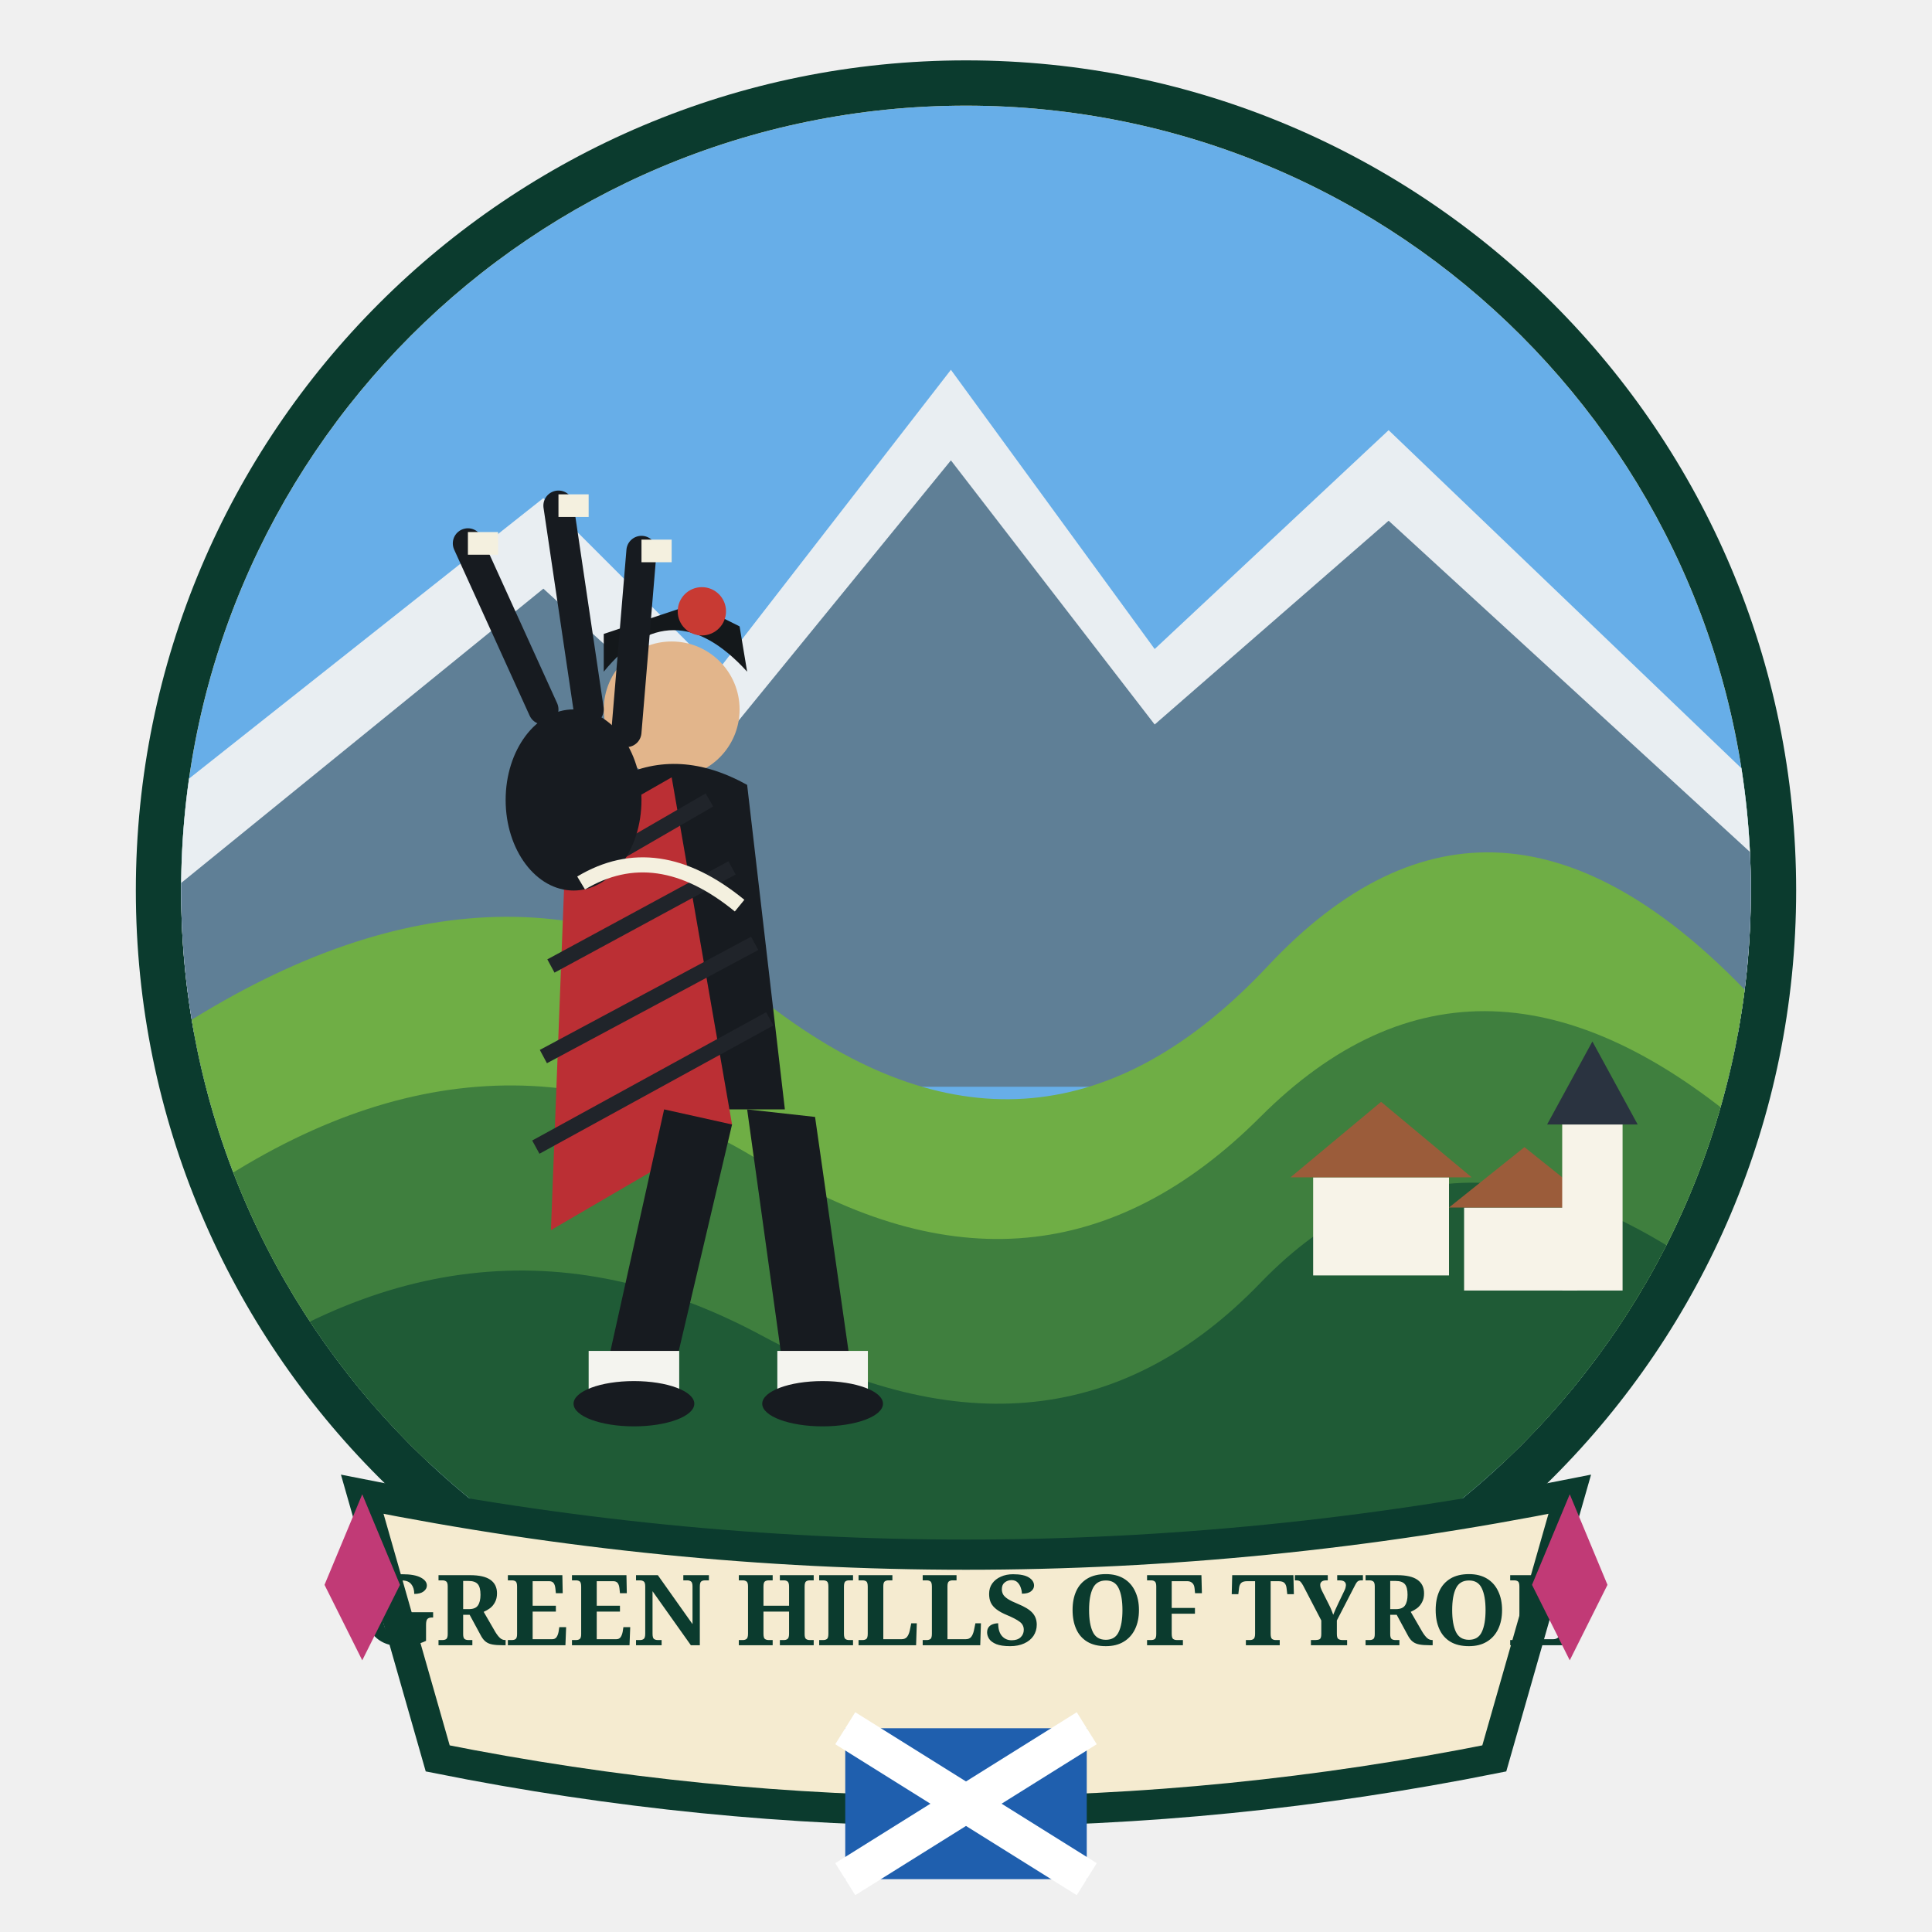
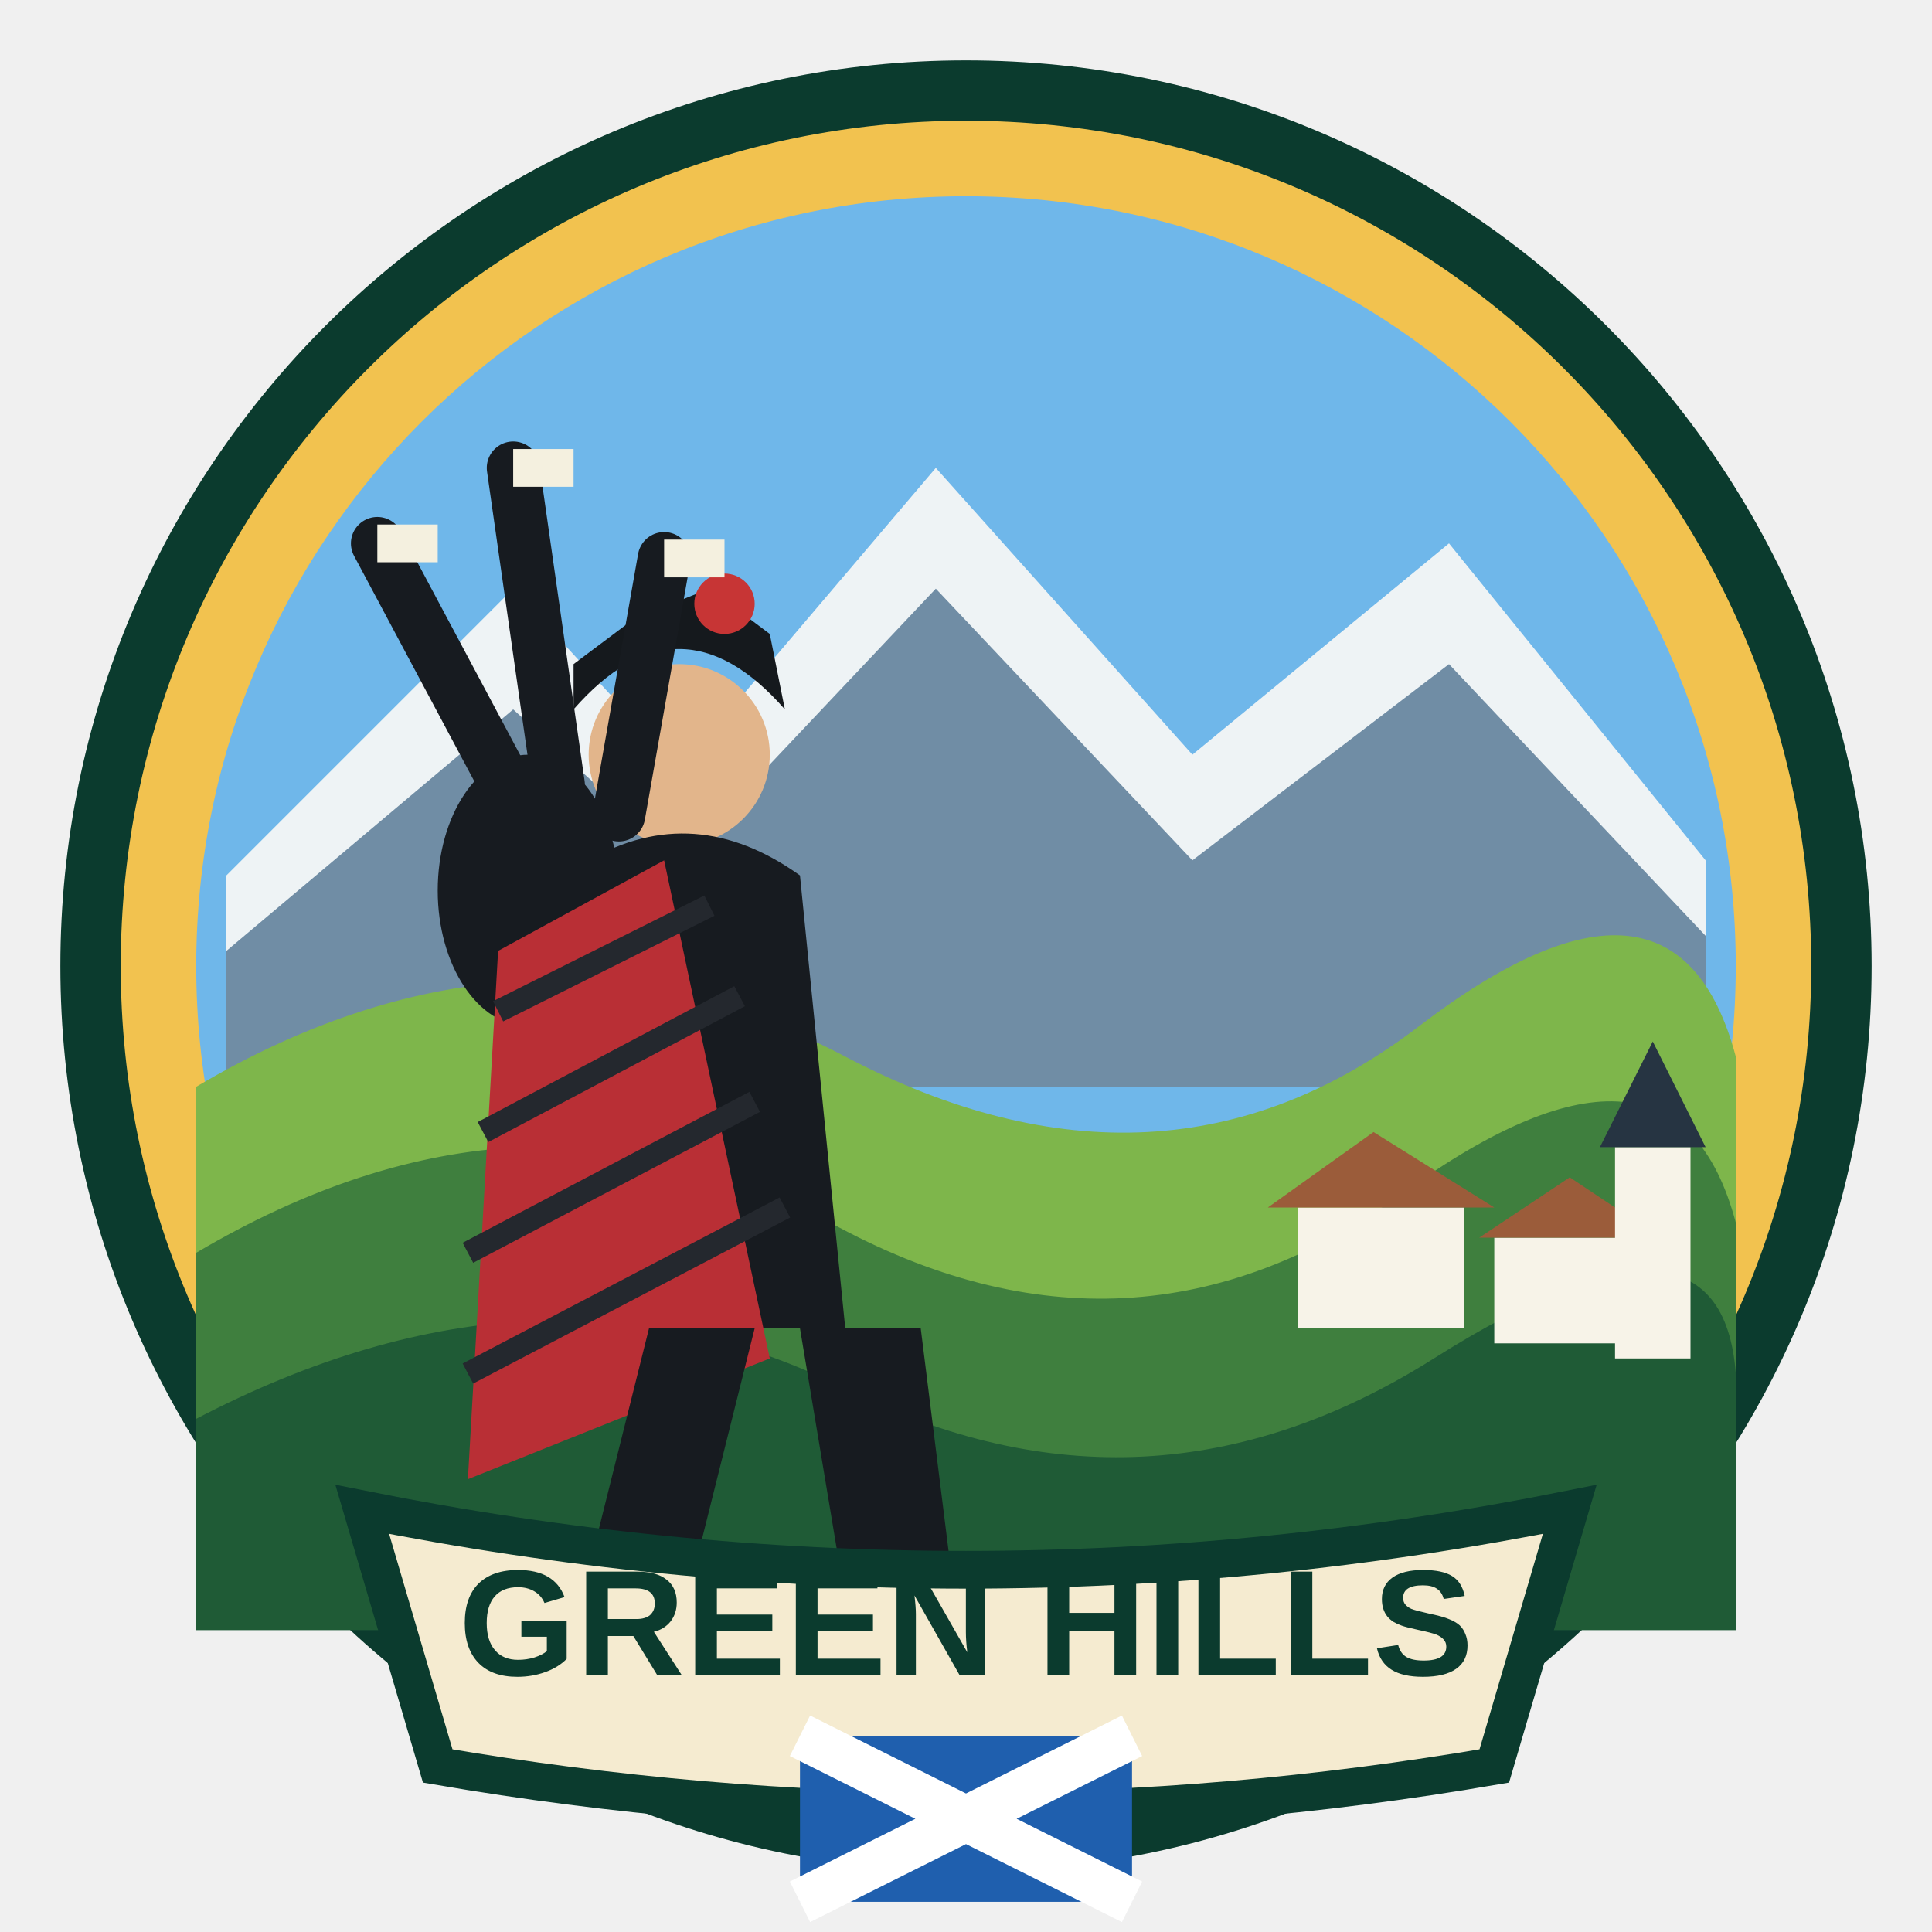
- <svg xmlns="http://www.w3.org/2000/svg" viewBox="0 0 256 256" width="256" height="256" role="img" aria-labelledby="title desc">
-   <defs>
-     <clipPath id="c">
-       <circle cx="128" cy="118" r="104" />
-     </clipPath>
-   </defs>
-   <circle cx="128" cy="118" r="110" fill="#0b3b2e" />
-   <circle cx="128" cy="118" r="104" fill="#f3c969" />
-   <g clip-path="url(#c)">
-     <rect x="24" y="14" width="208" height="208" fill="#67aee8" />
-     <path d="M24 104 L72 66 L95 89 L126 49 L153 86 L184 57 L232 103 L232 137 L24 137 Z" fill="#e9eef2" />
-     <path d="M24 117 L72 78 L95 99 L126 61 L153 96 L184 69 L232 113 L232 144 L24 144 Z" fill="#5f7f96" />
-     <path d="M24 136 Q68 108 103 134 T168 128 T232 132 L232 176 L24 176 Z" fill="#6fae45" />
-     <path d="M24 160 Q64 131 101 154 T167 148 T232 150 L232 194 L24 194 Z" fill="#3f7f3e" />
-     <path d="M24 186 Q62 156 101 177 T167 170 T232 173 L232 222 L24 222 Z" fill="#1f5b36" />
-     <g fill="#f7f3e8">
-       <rect x="174" y="156" width="18" height="13" />
-       <path d="M171 156l12-10 12 10z" fill="#9b5c3a" />
-       <rect x="194" y="160" width="15" height="11" />
-       <path d="M192 160l10-8 10 8z" fill="#9b5c3a" />
-       <rect x="207" y="149" width="8" height="22" />
-       <path d="M205 149l6-11 6 11z" fill="#2a3340" />
-     </g>
-     <g transform="translate(58 71)">
-       <circle cx="31" cy="23" r="9" fill="#e2b58b" />
-       <path d="M22 18 Q31 7 41 18 L40 12 L34 9 L28 11 L22 13 Z" fill="#14181b" />
-       <circle cx="35" cy="10" r="3.2" fill="#c83a33" />
-       <path d="M24 32 Q32 28 41 33 L46 76 L28 76 Z" fill="#171b20" />
-       <path d="M17 40 L31 32 L39 78 L15 92 Z" fill="#bb2f34" />
-       <path d="M17 46 L36 35 M15 57 L39 44 M14 69 L42 54 M13 81 L44 64" stroke="#20242a" stroke-width="2" />
-       <path d="M30 76 L22 112 L31 112 L39 78 Z" fill="#171b20" />
-       <path d="M41 76 L46 112 L55 112 L50 77 Z" fill="#171b20" />
-       <rect x="20" y="108" width="12" height="7" fill="#f4f4ef" />
-       <rect x="45" y="108" width="12" height="7" fill="#f4f4ef" />
-       <ellipse cx="26" cy="115" rx="8" ry="3" fill="#171b20" />
-       <ellipse cx="51" cy="115" rx="8" ry="3" fill="#171b20" />
-       <ellipse cx="18" cy="35" rx="9" ry="12" fill="#171b20" />
-       <path d="M14 23 L4 1 M20 23 L16 -4 M25 26 L27 2" stroke="#171b20" stroke-width="4" stroke-linecap="round" />
-       <path d="M4 1 l4 0 M16 -4 l4 0 M27 2 l4 0" stroke="#f4f0df" stroke-width="3" />
-       <path d="M19 46 Q29 40 40 49" fill="none" stroke="#f4f0df" stroke-width="2" />
-     </g>
+ <svg xmlns="http://www.w3.org/2000/svg" viewBox="0 0 128 128" width="128" height="128" role="img" aria-labelledby="title desc">
+   <circle cx="64" cy="64" r="60" fill="#0b3b2e" />
+   <circle cx="64" cy="64" r="56" fill="#f2c24f" />
+   <circle cx="64" cy="64" r="51" fill="#6fb7ea" />
+   <path d="M15 58 L34 39 L45 51 L62 31 L79 50 L96 36 L113 57 L113 69 L15 69 Z" fill="#eef3f5" />
+   <path d="M15 63 L34 47 L45 57 L62 39 L79 57 L96 44 L113 62 L113 72 L15 72 Z" fill="#708da5" />
+   <path d="M13 72 Q35 59 56 70 T94 68 T115 70 L115 92 L13 92 Z" fill="#7eb64b" />
+   <path d="M13 83 Q35 70 55 81 T93 79 T115 81 L115 101 L13 101 Z" fill="#3f7f3e" />
+   <path d="M13 94 Q36 82 56 92 T95 90 T115 91 L115 108 L13 108 Z" fill="#1f5b36" />
+   <g fill="#f7f3e8">
+     <rect x="86" y="80" width="11" height="8" />
+     <path d="M84 80 l7-5 8 5z" fill="#9b5c3a" />
+     <rect x="99" y="82" width="9" height="7" />
+     <path d="M98 82 l6-4 6 4z" fill="#9b5c3a" />
+     <rect x="107" y="76" width="5" height="14" />
+     <path d="M106 76 l3.5-7 3.5 7z" fill="#263442" />
  </g>
-   <path d="M48 198 Q128 214 208 198 L198 233 Q128 247 58 233 Z" fill="#f5ebd0" stroke="#0b3b2e" stroke-width="4" />
-   <text x="128" y="218" text-anchor="middle" font-family="Georgia,serif" font-weight="700" font-size="13" fill="#0b3b2e">GREEN HILLS OF TYROL</text>
-   <g transform="translate(112 229)">
-     <rect x="0" y="0" width="32" height="20" fill="#1f5fae" />
-     <path d="M0 0 L32 20 M32 0 L0 20" stroke="#fff" stroke-width="5" />
+   <g transform="translate(25 36)">
+     <circle cx="20" cy="14" r="6" fill="#e2b58b" />
+     <path d="M13 11 q7-8 14 0 l-1-5 -4-3 -5 2 -4 3z" fill="#15191d" />
+     <circle cx="23" cy="4" r="2" fill="#c73535" />
+     <ellipse cx="10" cy="23" rx="6" ry="9" fill="#171b20" />
+     <path d="M8 15 L0 0 M12 16 L9 -5 M16 18 L19 1" stroke="#171b20" stroke-width="3.5" stroke-linecap="round" />
+     <path d="M0 0 h4 M9 -5 h4 M19 1 h4" stroke="#f4f0df" stroke-width="2.5" />
+     <path d="M14 21 q7-4 14 1 l3 30 -13 0z" fill="#171b20" />
+     <path d="M8 27 L19 21 L26 54 L6 62 Z" fill="#b92f35" />
+     <path d="M8 31 L22 24 M7 39 L24 30 M6 47 L25 37 M6 55 L27 44" stroke="#24282e" stroke-width="1.5" />
+     <path d="M18 52 l-6 24 h7 l6-24z" fill="#171b20" />
+     <path d="M28 52 l4 24 h7 l-3-24z" fill="#171b20" />
+     <rect x="11" y="72" width="9" height="5" fill="#f4f4ef" />
+     <rect x="31" y="72" width="9" height="5" fill="#f4f4ef" />
  </g>
-   <g fill="#c13a76">
-     <path d="M43 210 l5-12 5 12-5 10z" />
-     <path d="M203 210 l5-12 5 12-5 10z" />
+   <path d="M24 100 Q64 108 104 100 L99 117 Q64 123 29 117 Z" fill="#f5ebd0" stroke="#0b3b2e" stroke-width="2.5" />
+   <text x="64" y="111" text-anchor="middle" font-family="Arial,Helvetica,sans-serif" font-weight="700" font-size="10" fill="#0b3b2e">GREEN HILLS</text>
+   <g transform="translate(53 115)">
+     <rect x="0" y="0" width="22" height="11" fill="#1f5fae" />
+     <path d="M0 0 L22 11 M22 0 L0 11" stroke="#fff" stroke-width="3" />
  </g>
</svg>
